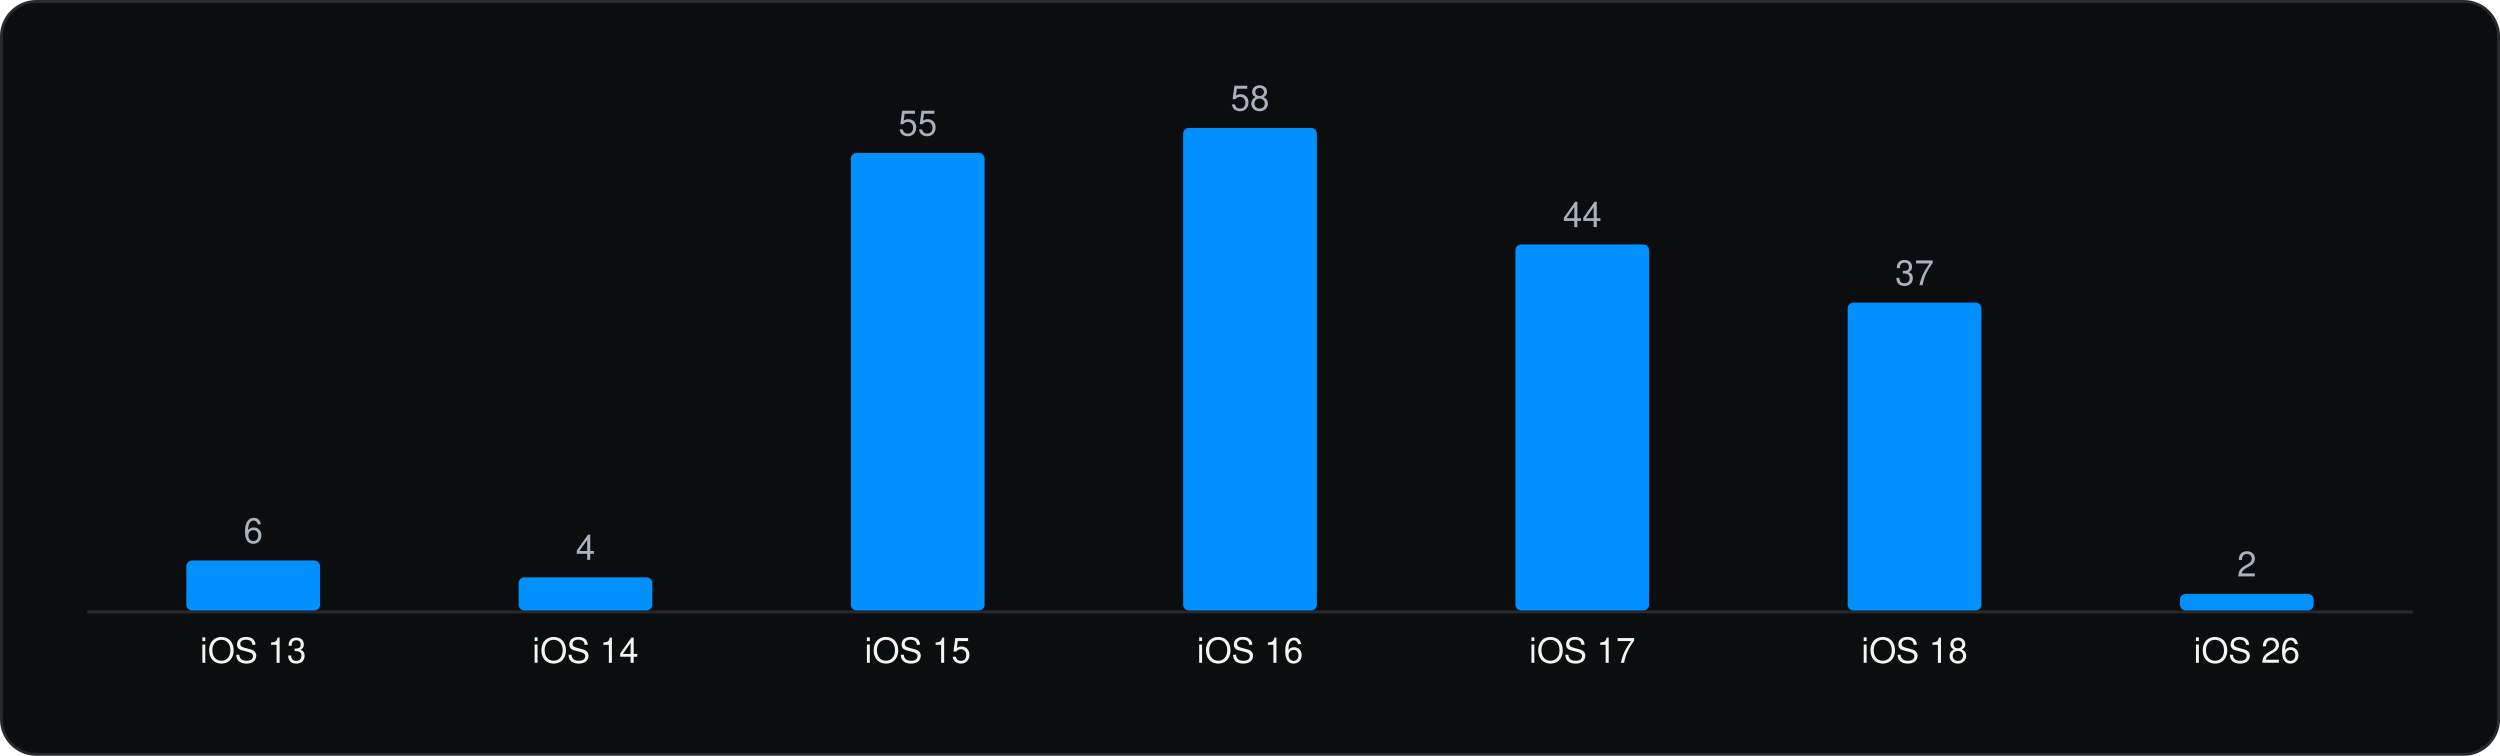
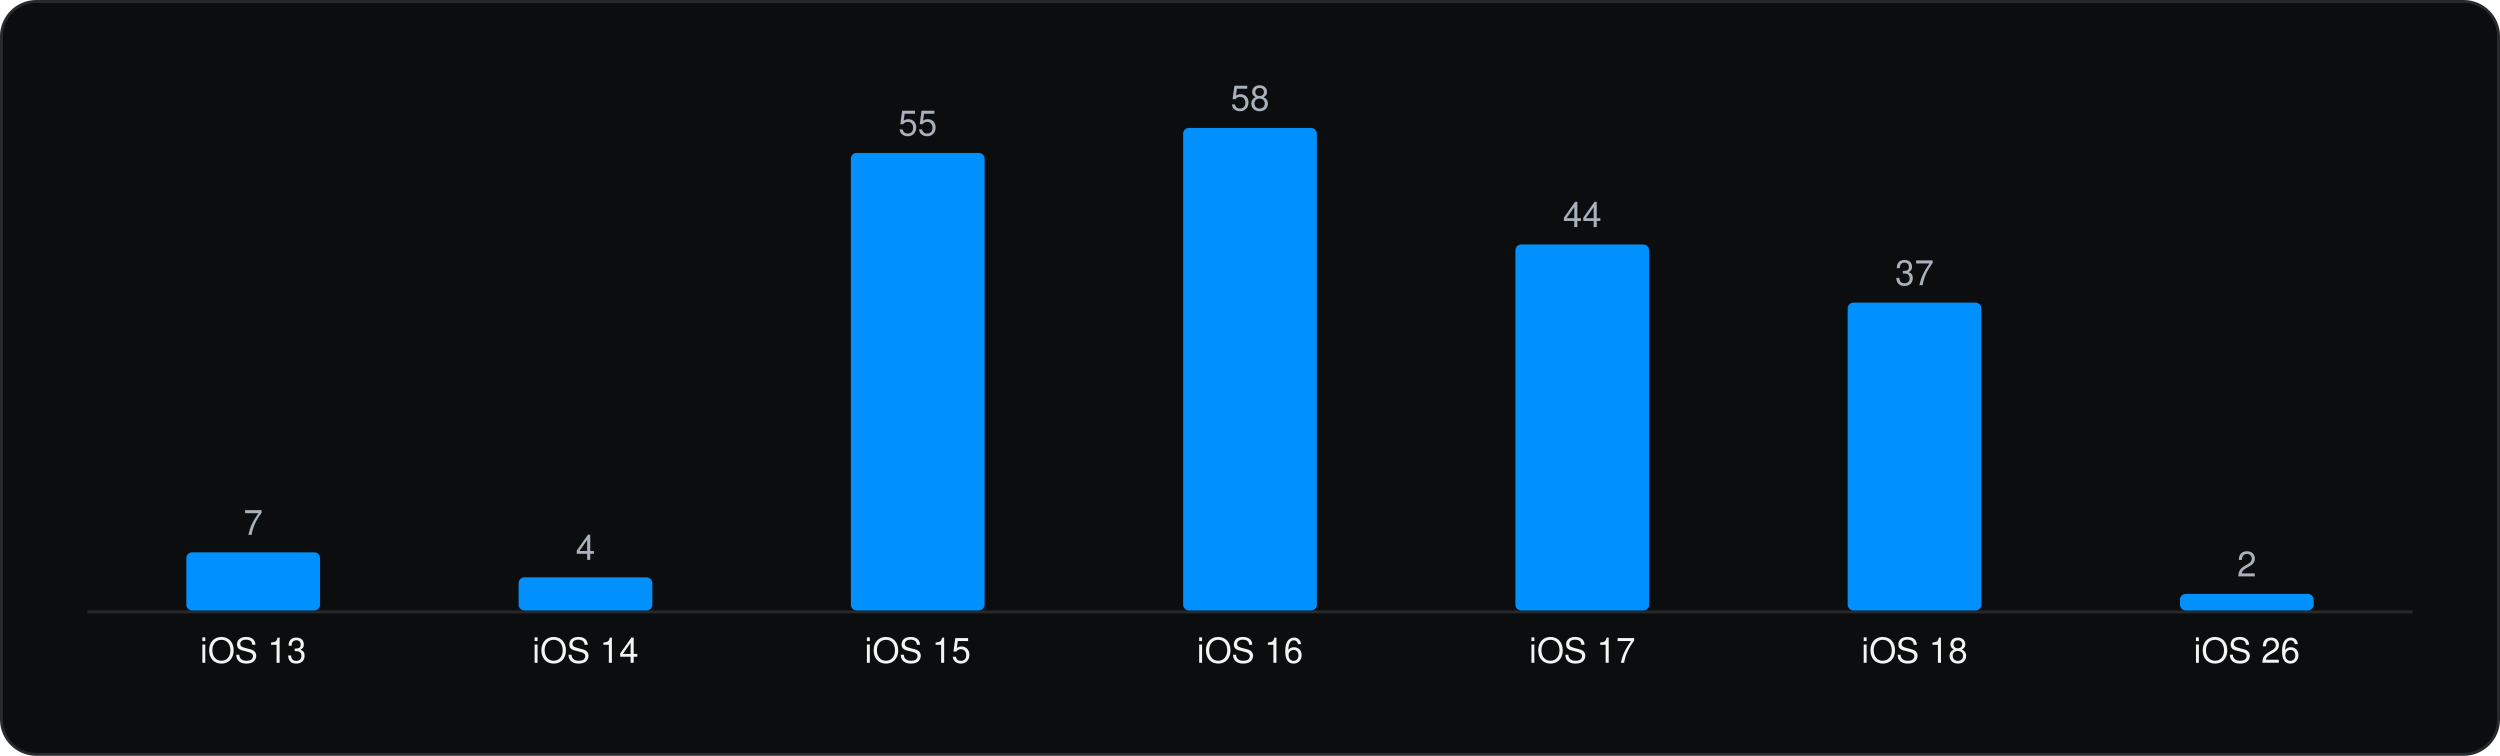
<svg xmlns="http://www.w3.org/2000/svg" viewBox="0 0 860 260" width="860" height="260" role="img" aria-label="Minimum iOS version" font-family="Geist, -apple-system, BlinkMacSystemFont, 'Segoe UI', Helvetica, Arial, sans-serif">
  <rect x="0.5" y="0.5" width="859" height="259" rx="12" fill="#0C0D0E" stroke="#262A2D" />
  <g transform="translate(20 20)">
    <line x1="10" y1="190.5" x2="810" y2="190.5" stroke="#262A2D" />
-     <rect x="44.1" y="172.8" width="46.0" height="17.2" rx="2" fill="#0091FF" />
-     <text x="67.1" y="166.8" font-size="12" text-anchor="middle" fill="#A9B2BC">6</text>
+     <rect x="44.1" y="170.0" width="46.0" height="20.0" rx="2" fill="#0091FF" />
+     <text x="67.1" y="164.0" font-size="12" text-anchor="middle" fill="#A9B2BC">7</text>
    <text x="67.1" y="208.0" font-size="12" text-anchor="middle" fill="#F1F6F3">iOS 13</text>
    <rect x="158.4" y="178.6" width="46.0" height="11.4" rx="2" fill="#0091FF" />
    <text x="181.4" y="172.6" font-size="12" text-anchor="middle" fill="#A9B2BC">4</text>
    <text x="181.4" y="208.0" font-size="12" text-anchor="middle" fill="#F1F6F3">iOS 14</text>
    <rect x="272.7" y="32.6" width="46.0" height="157.4" rx="2" fill="#0091FF" />
    <text x="295.7" y="26.6" font-size="12" text-anchor="middle" fill="#A9B2BC">55</text>
    <text x="295.7" y="208.0" font-size="12" text-anchor="middle" fill="#F1F6F3">iOS 15</text>
    <rect x="387.0" y="24.0" width="46.0" height="166.0" rx="2" fill="#0091FF" />
    <text x="410.0" y="18.0" font-size="12" text-anchor="middle" fill="#A9B2BC">58</text>
    <text x="410.0" y="208.0" font-size="12" text-anchor="middle" fill="#F1F6F3">iOS 16</text>
    <rect x="501.3" y="64.1" width="46.0" height="125.9" rx="2" fill="#0091FF" />
    <text x="524.3" y="58.1" font-size="12" text-anchor="middle" fill="#A9B2BC">44</text>
    <text x="524.3" y="208.0" font-size="12" text-anchor="middle" fill="#F1F6F3">iOS 17</text>
    <rect x="615.6" y="84.1" width="46.0" height="105.9" rx="2" fill="#0091FF" />
    <text x="638.6" y="78.1" font-size="12" text-anchor="middle" fill="#A9B2BC">37</text>
    <text x="638.6" y="208.0" font-size="12" text-anchor="middle" fill="#F1F6F3">iOS 18</text>
    <rect x="729.9" y="184.3" width="46.0" height="5.7" rx="2" fill="#0091FF" />
    <text x="752.9" y="178.3" font-size="12" text-anchor="middle" fill="#A9B2BC">2</text>
    <text x="752.9" y="208.0" font-size="12" text-anchor="middle" fill="#F1F6F3">iOS 26</text>
  </g>
</svg>
